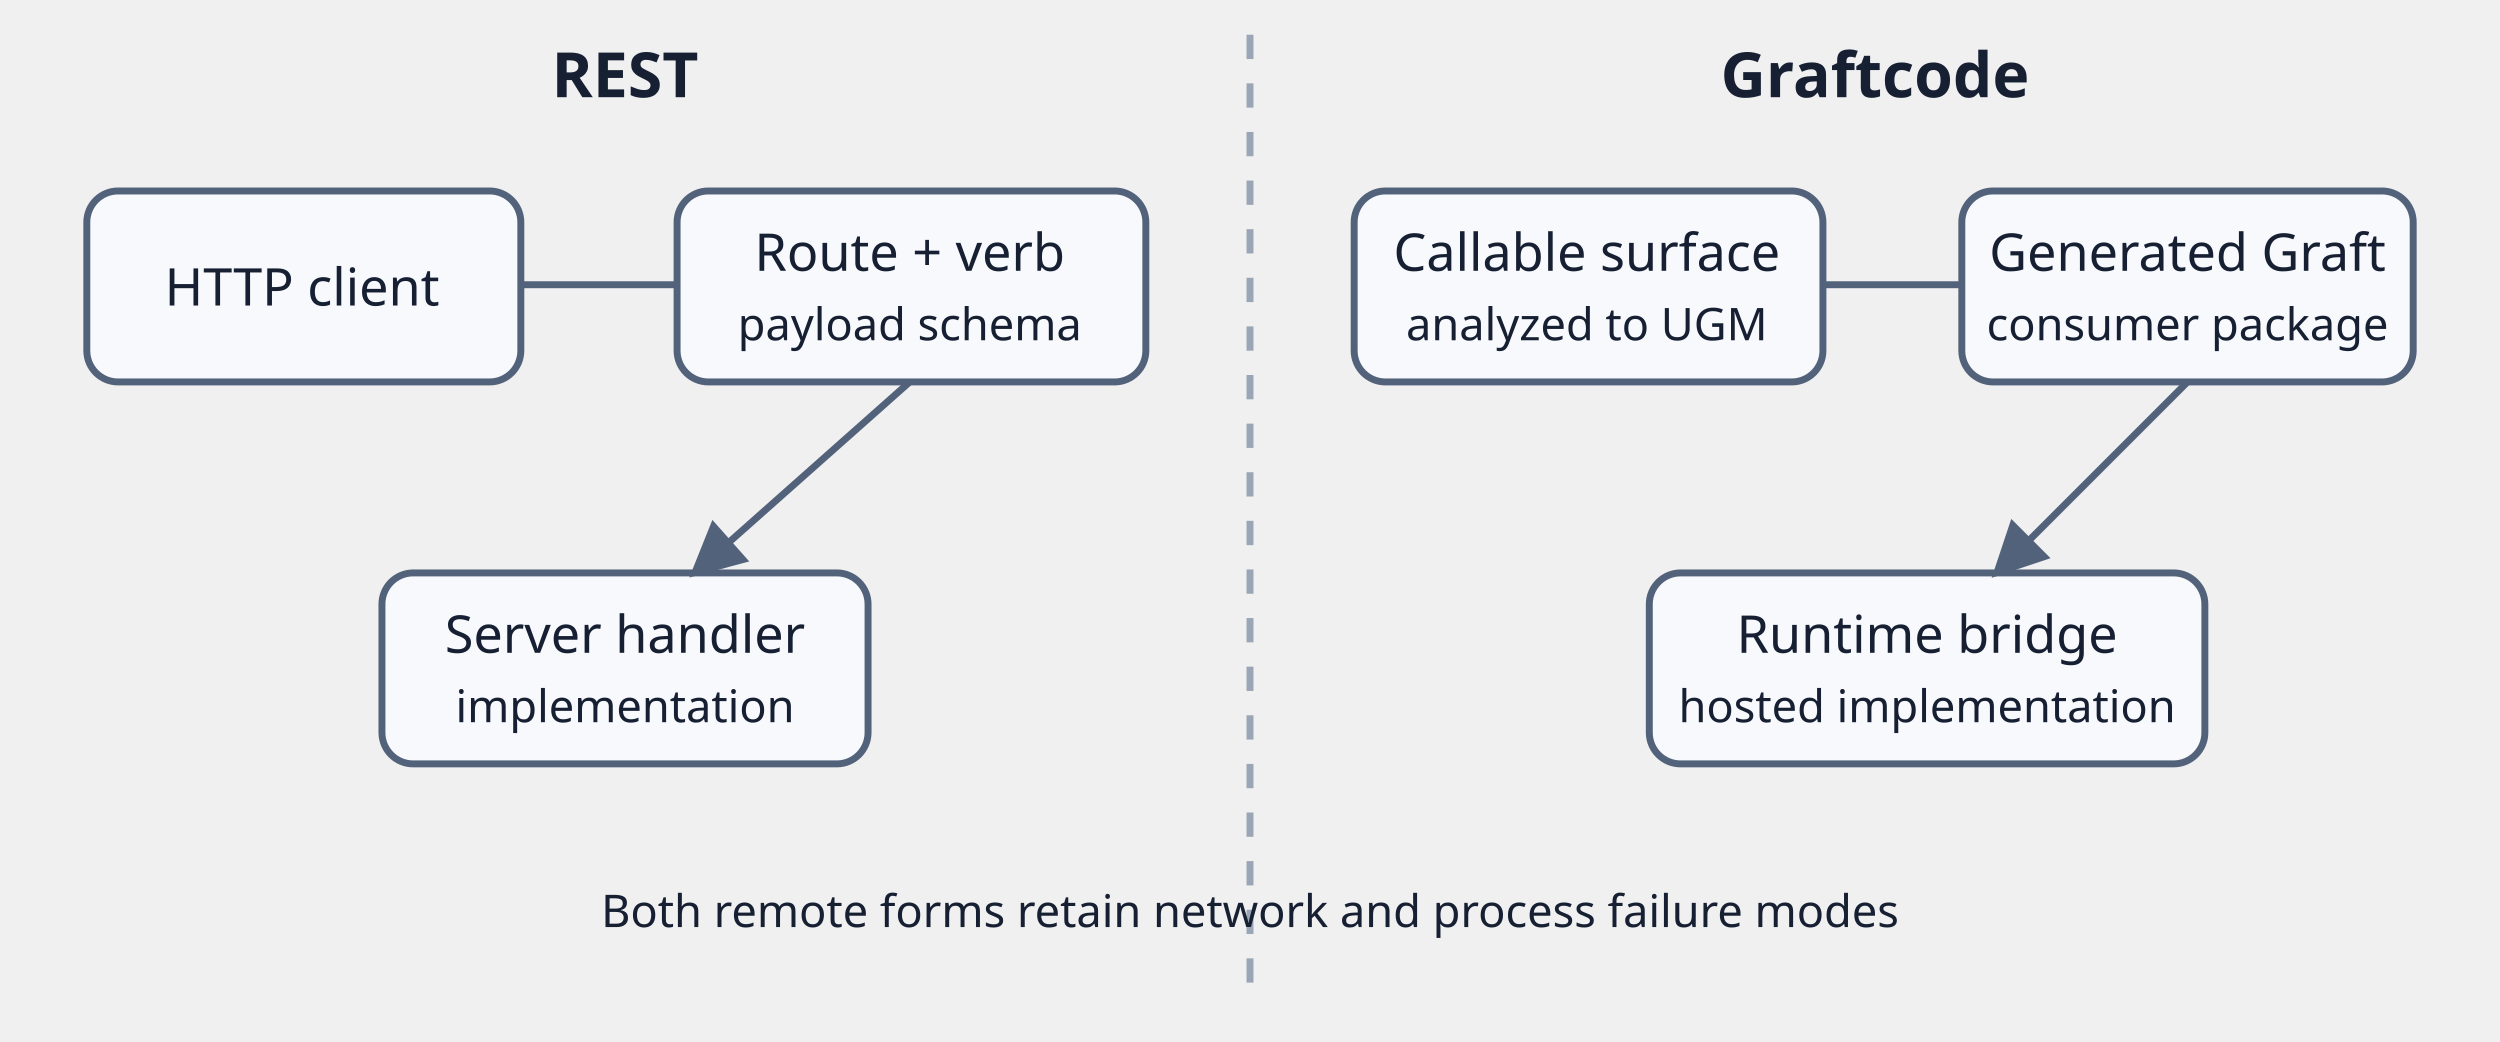
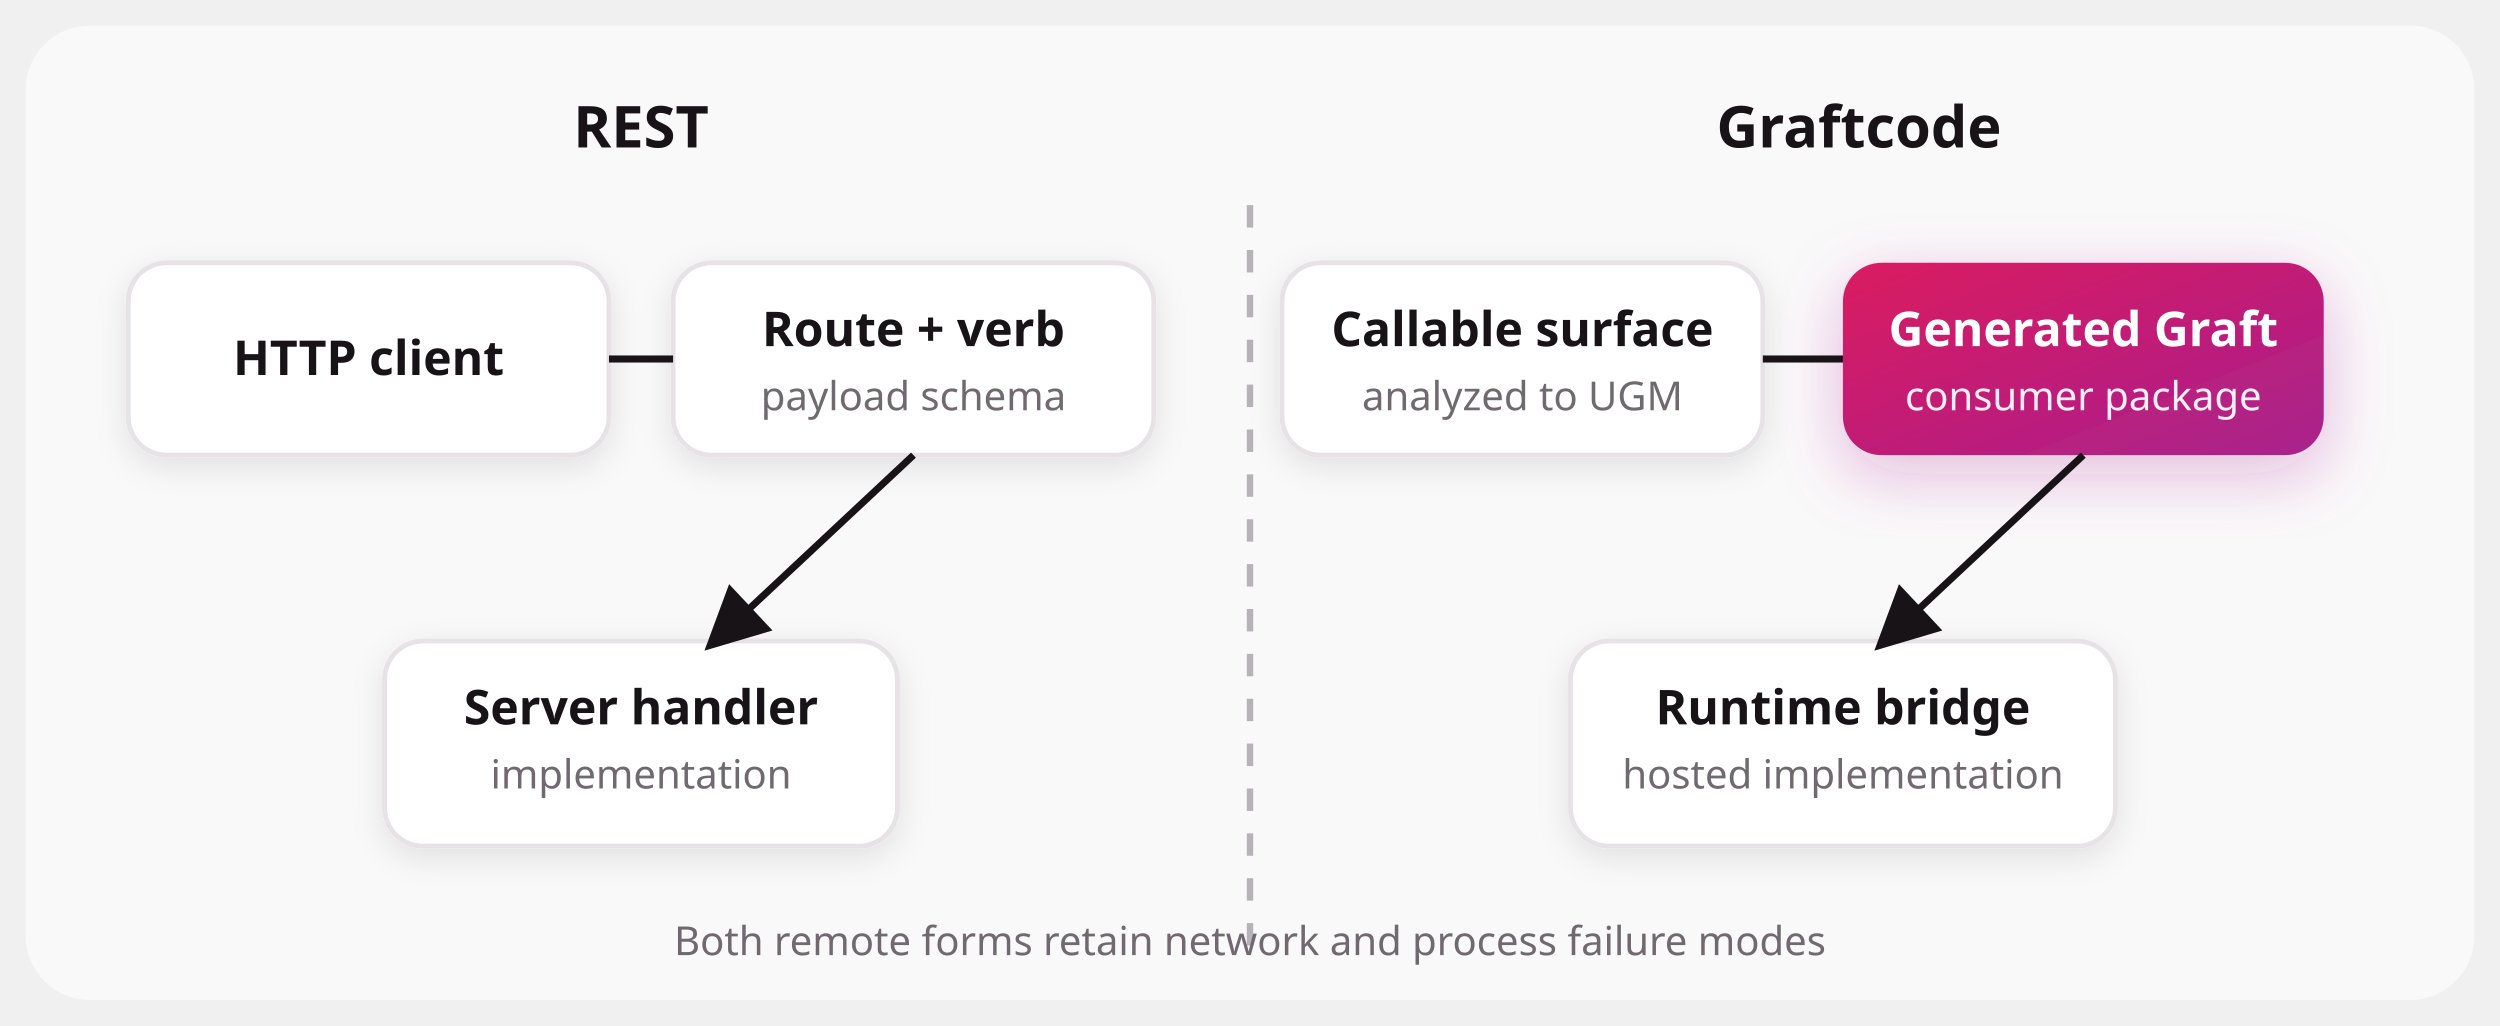
- <svg xmlns="http://www.w3.org/2000/svg" viewBox="0 0 720 300" role="img" aria-labelledby="title desc">
-   <style>text{font:15px system-ui,sans-serif;fill:#172033}.h{font-weight:700;font-size:18px}.box{fill:#f7f9fc;stroke:#52627a;stroke-width:2}.line{stroke:#52627a;stroke-width:2;fill:none}.divider{stroke:#9aa6b6;stroke-width:2;stroke-dasharray:7 7}.small{font-size:13px}</style>
+ <svg xmlns="http://www.w3.org/2000/svg" viewBox="0 0 780 320" role="img" aria-labelledby="title desc">
+   <style>
+     text{font:15px system-ui,sans-serif;fill:#171317}
+     .h{font-weight:700;font-size:15px}
+     .small{font-size:12.5px;fill:#706A70}
+     .phase{font-weight:700;font-size:18px}
+     .card{fill:#ffffff;stroke:#E6E2E6;stroke-width:1.5}
+     .flow{stroke:#171317;stroke-width:2.2;fill:none}
+     .divider{stroke:#B7B2B7;stroke-width:2;stroke-dasharray:7 7}
+     .gh{fill:#ffffff;font-weight:700;font-size:15px}
+     .gsub{fill:#ffffff;opacity:.92;font-size:12.5px}
+   </style>
  <defs>
-     <marker id="a" markerWidth="8" markerHeight="8" refX="7" refY="4" orient="auto">
-       <path d="M0 0l8 4-8 4z" fill="#52627a" />
+     <linearGradient id="brand" x1="0" y1="0" x2="1" y2="1">
+       <stop offset="0" stop-color="#DA1A60" />
+       <stop offset="1" stop-color="#A8228D" />
+     </linearGradient>
+     <marker id="a" markerWidth="9" markerHeight="9" refX="7" refY="4.5" orient="auto">
+       <path d="M0 0l9 4.5-9 4.5z" fill="#171317" />
    </marker>
+     <filter id="s" x="-20%" y="-25%" width="140%" height="170%">
+       <feDropShadow dx="0" dy="3" stdDeviation="5" flood-color="#171317" flood-opacity="0.10" />
+     </filter>
+     <filter id="g" x="-45%" y="-45%" width="190%" height="190%">
+       <feDropShadow dx="0" dy="6" stdDeviation="10" flood-color="#A8228D" flood-opacity="0.28" />
+     </filter>
  </defs>
-   <text class="h" x="180" y="28" text-anchor="middle">REST</text>
-   <text class="h" x="540" y="28" text-anchor="middle">Graftcode</text>
-   <line class="divider" x1="360" y1="10" x2="360" y2="285" />
-   <rect class="box" x="25" y="55" width="125" height="55" rx="9" />
-   <text x="87" y="88" text-anchor="middle">HTTP client</text>
-   <rect class="box" x="195" y="55" width="135" height="55" rx="9" />
-   <text x="262" y="78" text-anchor="middle">Route + verb</text>
-   <text class="small" x="262" y="98" text-anchor="middle">payload schema</text>
-   <rect class="box" x="110" y="165" width="140" height="55" rx="9" />
-   <text x="180" y="188" text-anchor="middle">Server handler</text>
-   <text class="small" x="180" y="208" text-anchor="middle">implementation</text>
-   <path class="line" marker-end="url(#a)" d="M150 82h45M262 110l-62 55" />
-   <rect class="box" x="390" y="55" width="135" height="55" rx="9" />
-   <text x="457" y="78" text-anchor="middle">Callable surface</text>
-   <text class="small" x="457" y="98" text-anchor="middle">analyzed to UGM</text>
-   <rect class="box" x="565" y="55" width="130" height="55" rx="9" />
-   <text x="630" y="78" text-anchor="middle">Generated Graft</text>
-   <text class="small" x="630" y="98" text-anchor="middle">consumer package</text>
-   <rect class="box" x="475" y="165" width="160" height="55" rx="9" />
-   <text x="555" y="188" text-anchor="middle">Runtime bridge</text>
-   <text class="small" x="555" y="208" text-anchor="middle">hosted implementation</text>
-   <path class="line" marker-end="url(#a)" d="M525 82h40M630 110l-55 55" />
-   <text class="small" x="360" y="267" text-anchor="middle">Both remote forms retain network and process failure modes</text>
+   <rect x="8" y="8" width="764" height="304" rx="20" fill="#FAF9FA" />
+   <text class="phase" x="200" y="46" text-anchor="middle">REST</text>
+   <text class="phase" x="580" y="46" text-anchor="middle">Graftcode</text>
+   <line class="divider" x1="390" y1="64" x2="390" y2="298" />
+   <g filter="url(#s)">
+     <rect class="card" x="40" y="82" width="150" height="60" rx="12" />
+   </g>
+   <text class="h" x="115" y="117" text-anchor="middle">HTTP client</text>
+   <g filter="url(#s)">
+     <rect class="card" x="210" y="82" width="150" height="60" rx="12" />
+   </g>
+   <text class="h" x="285" y="108" text-anchor="middle">Route + verb</text>
+   <text class="small" x="285" y="128" text-anchor="middle">payload schema</text>
+   <g filter="url(#s)">
+     <rect class="card" x="120" y="200" width="160" height="64" rx="12" />
+   </g>
+   <text class="h" x="200" y="226" text-anchor="middle">Server handler</text>
+   <text class="small" x="200" y="246" text-anchor="middle">implementation</text>
+   <path class="flow" marker-end="url(#a)" d="M190 112h20M285 142l-62 58" />
+   <g filter="url(#s)">
+     <rect class="card" x="400" y="82" width="150" height="60" rx="12" />
+   </g>
+   <text class="h" x="475" y="108" text-anchor="middle">Callable surface</text>
+   <text class="small" x="475" y="128" text-anchor="middle">analyzed to UGM</text>
+   <g filter="url(#g)">
+     <rect x="575" y="82" width="150" height="60" rx="12" fill="url(#brand)" />
+   </g>
+   <text class="gh" x="650" y="108" text-anchor="middle">Generated Graft</text>
+   <text class="gsub" x="650" y="128" text-anchor="middle">consumer package</text>
+   <g filter="url(#s)">
+     <rect class="card" x="490" y="200" width="170" height="64" rx="12" />
+   </g>
+   <text class="h" x="575" y="226" text-anchor="middle">Runtime bridge</text>
+   <text class="small" x="575" y="246" text-anchor="middle">hosted implementation</text>
+   <path class="flow" marker-end="url(#a)" d="M550 112h25M650 142l-62 58" />
+   <text class="small" x="390" y="298" text-anchor="middle">Both remote forms retain network and process failure modes</text>
</svg>
